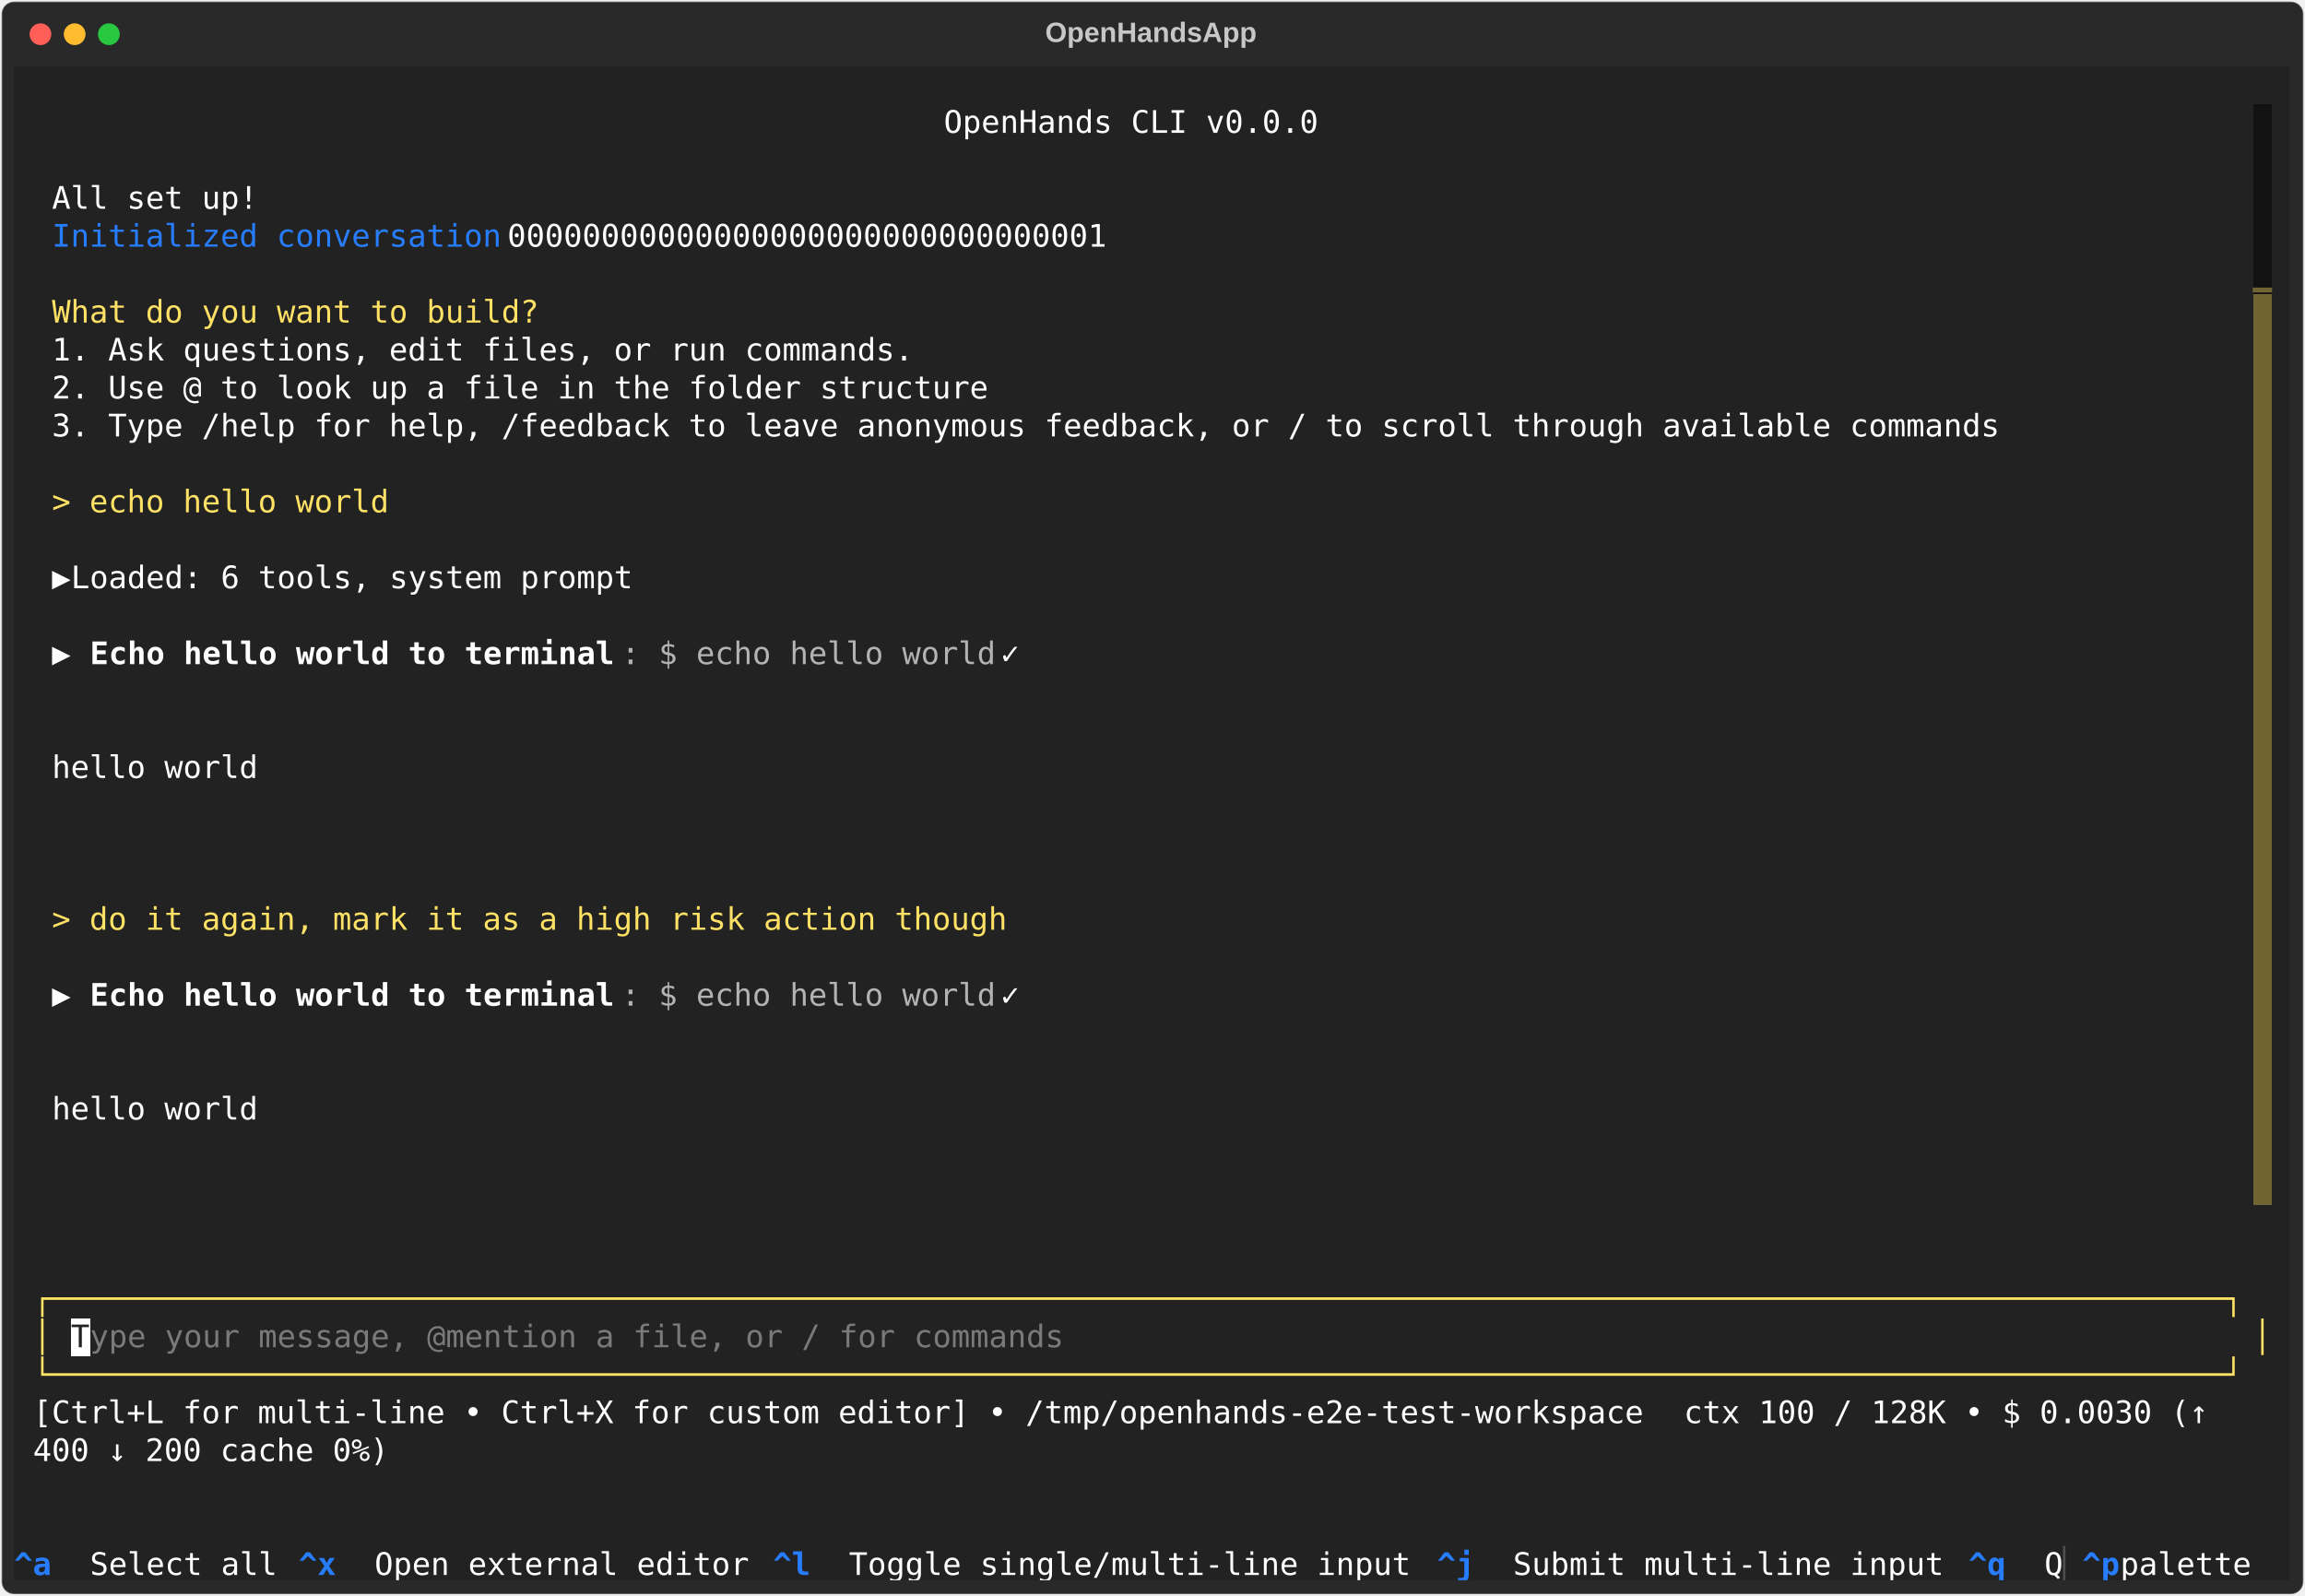
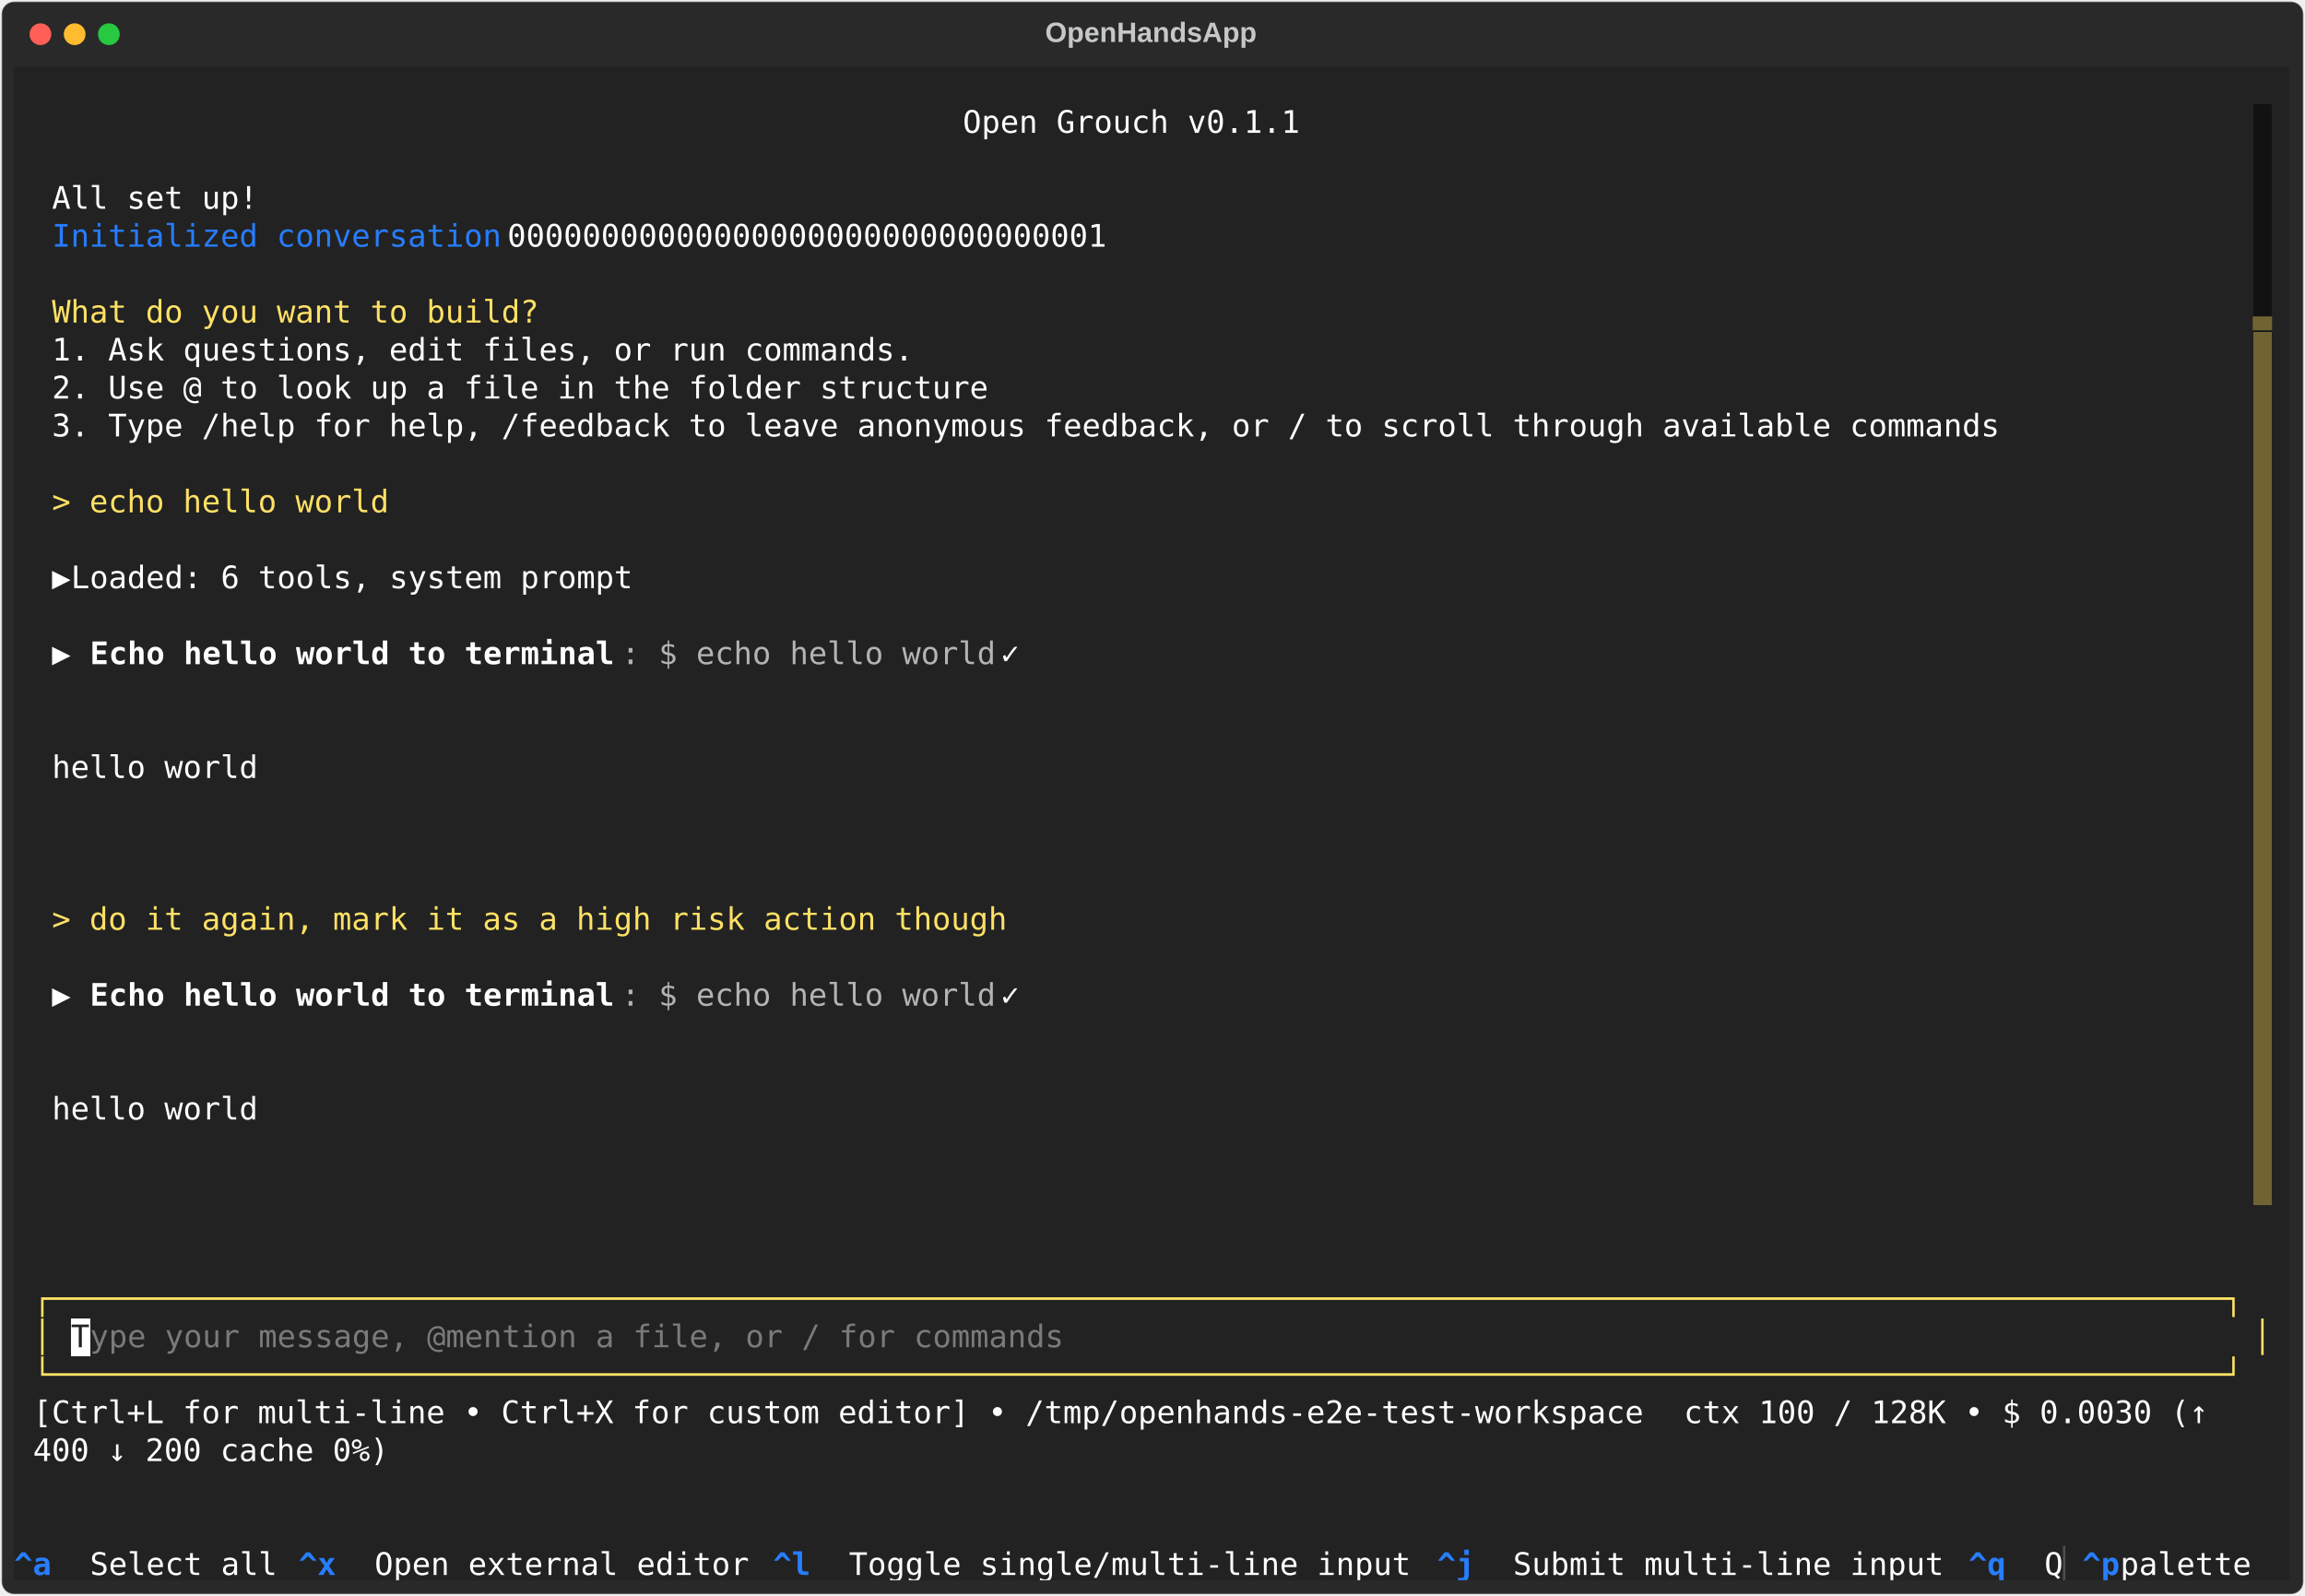
<svg xmlns="http://www.w3.org/2000/svg" class="rich-terminal" viewBox="0 0 1482 1026.0">
  <style>

    @font-face {
        font-family: "Fira Code";
        src: local("FiraCode-Regular"),
                url("https://cdnjs.cloudflare.com/ajax/libs/firacode/6.2.0/woff2/FiraCode-Regular.woff2") format("woff2"),
                url("https://cdnjs.cloudflare.com/ajax/libs/firacode/6.2.0/woff/FiraCode-Regular.woff") format("woff");
        font-style: normal;
        font-weight: 400;
    }
    @font-face {
        font-family: "Fira Code";
        src: local("FiraCode-Bold"),
                url("https://cdnjs.cloudflare.com/ajax/libs/firacode/6.2.0/woff2/FiraCode-Bold.woff2") format("woff2"),
                url("https://cdnjs.cloudflare.com/ajax/libs/firacode/6.2.0/woff/FiraCode-Bold.woff") format("woff");
        font-style: bold;
        font-weight: 700;
    }

    .terminal-matrix {
        font-family: Fira Code, monospace;
        font-size: 20px;
        line-height: 24.4px;
        font-variant-east-asian: full-width;
    }

    .terminal-title {
        font-size: 18px;
        font-weight: bold;
        font-family: arial;
    }

    .terminal-r1 { fill: #c5c8c6 }
.terminal-r2 { fill: #ffffff }
.terminal-r3 { fill: #277dff }
- .terminal-r4 { fill: #706433 }
- .terminal-r5 { fill: #ffe165 }
+ .terminal-r4 { fill: #ffe165 }
+ .terminal-r5 { fill: #706433 }
.terminal-r6 { fill: #222222 }
.terminal-r7 { fill: #fee165 }
.terminal-r8 { fill: #ffffff;font-weight: bold }
.terminal-r9 { fill: #b3b3b3 }
.terminal-r10 { fill: #7a7a7a }
.terminal-r11 { fill: #277dff;font-weight: bold }
.terminal-r12 { fill: #4e4e4e }
    </style>
  <defs>
    <clipPath id="terminal-clip-terminal">
      <rect x="0" y="0" width="1463.0" height="975.0" />
    </clipPath>
    <clipPath id="terminal-line-0">
      <rect x="0" y="1.5" width="1464" height="24.65" />
    </clipPath>
    <clipPath id="terminal-line-1">
      <rect x="0" y="25.9" width="1464" height="24.65" />
    </clipPath>
    <clipPath id="terminal-line-2">
      <rect x="0" y="50.3" width="1464" height="24.65" />
    </clipPath>
    <clipPath id="terminal-line-3">
      <rect x="0" y="74.7" width="1464" height="24.65" />
    </clipPath>
    <clipPath id="terminal-line-4">
      <rect x="0" y="99.1" width="1464" height="24.65" />
    </clipPath>
    <clipPath id="terminal-line-5">
      <rect x="0" y="123.5" width="1464" height="24.65" />
    </clipPath>
    <clipPath id="terminal-line-6">
      <rect x="0" y="147.9" width="1464" height="24.65" />
    </clipPath>
    <clipPath id="terminal-line-7">
      <rect x="0" y="172.3" width="1464" height="24.65" />
    </clipPath>
    <clipPath id="terminal-line-8">
      <rect x="0" y="196.7" width="1464" height="24.65" />
    </clipPath>
    <clipPath id="terminal-line-9">
      <rect x="0" y="221.1" width="1464" height="24.65" />
    </clipPath>
    <clipPath id="terminal-line-10">
      <rect x="0" y="245.5" width="1464" height="24.65" />
    </clipPath>
    <clipPath id="terminal-line-11">
      <rect x="0" y="269.9" width="1464" height="24.65" />
    </clipPath>
    <clipPath id="terminal-line-12">
      <rect x="0" y="294.3" width="1464" height="24.65" />
    </clipPath>
    <clipPath id="terminal-line-13">
      <rect x="0" y="318.7" width="1464" height="24.65" />
    </clipPath>
    <clipPath id="terminal-line-14">
      <rect x="0" y="343.1" width="1464" height="24.65" />
    </clipPath>
    <clipPath id="terminal-line-15">
      <rect x="0" y="367.5" width="1464" height="24.65" />
    </clipPath>
    <clipPath id="terminal-line-16">
      <rect x="0" y="391.9" width="1464" height="24.65" />
    </clipPath>
    <clipPath id="terminal-line-17">
      <rect x="0" y="416.3" width="1464" height="24.65" />
    </clipPath>
    <clipPath id="terminal-line-18">
      <rect x="0" y="440.7" width="1464" height="24.65" />
    </clipPath>
    <clipPath id="terminal-line-19">
      <rect x="0" y="465.1" width="1464" height="24.65" />
    </clipPath>
    <clipPath id="terminal-line-20">
      <rect x="0" y="489.5" width="1464" height="24.65" />
    </clipPath>
    <clipPath id="terminal-line-21">
      <rect x="0" y="513.9" width="1464" height="24.65" />
    </clipPath>
    <clipPath id="terminal-line-22">
      <rect x="0" y="538.3" width="1464" height="24.65" />
    </clipPath>
    <clipPath id="terminal-line-23">
      <rect x="0" y="562.7" width="1464" height="24.65" />
    </clipPath>
    <clipPath id="terminal-line-24">
      <rect x="0" y="587.1" width="1464" height="24.65" />
    </clipPath>
    <clipPath id="terminal-line-25">
      <rect x="0" y="611.5" width="1464" height="24.65" />
    </clipPath>
    <clipPath id="terminal-line-26">
      <rect x="0" y="635.9" width="1464" height="24.65" />
    </clipPath>
    <clipPath id="terminal-line-27">
      <rect x="0" y="660.3" width="1464" height="24.65" />
    </clipPath>
    <clipPath id="terminal-line-28">
      <rect x="0" y="684.7" width="1464" height="24.65" />
    </clipPath>
    <clipPath id="terminal-line-29">
      <rect x="0" y="709.1" width="1464" height="24.65" />
    </clipPath>
    <clipPath id="terminal-line-30">
      <rect x="0" y="733.5" width="1464" height="24.65" />
    </clipPath>
    <clipPath id="terminal-line-31">
      <rect x="0" y="757.9" width="1464" height="24.65" />
    </clipPath>
    <clipPath id="terminal-line-32">
      <rect x="0" y="782.3" width="1464" height="24.65" />
    </clipPath>
    <clipPath id="terminal-line-33">
      <rect x="0" y="806.7" width="1464" height="24.65" />
    </clipPath>
    <clipPath id="terminal-line-34">
      <rect x="0" y="831.1" width="1464" height="24.65" />
    </clipPath>
    <clipPath id="terminal-line-35">
      <rect x="0" y="855.5" width="1464" height="24.65" />
    </clipPath>
    <clipPath id="terminal-line-36">
      <rect x="0" y="879.9" width="1464" height="24.65" />
    </clipPath>
    <clipPath id="terminal-line-37">
      <rect x="0" y="904.3" width="1464" height="24.65" />
    </clipPath>
    <clipPath id="terminal-line-38">
      <rect x="0" y="928.7" width="1464" height="24.65" />
    </clipPath>
  </defs>
  <rect fill="#292929" stroke="rgba(255,255,255,0.35)" stroke-width="1" x="1" y="1" width="1480" height="1024" rx="8" />
  <text class="terminal-title" fill="#c5c8c6" text-anchor="middle" x="740" y="27">OpenHandsApp</text>
  <g transform="translate(26,22)">
    <circle cx="0" cy="0" r="7" fill="#ff5f57" />
    <circle cx="22" cy="0" r="7" fill="#febc2e" />
    <circle cx="44" cy="0" r="7" fill="#28c840" />
  </g>
  <g transform="translate(9, 41)" clip-path="url(#terminal-clip-terminal)">
    <rect fill="#222222" x="0" y="1.5" width="1464" height="24.65" shape-rendering="crispEdges" />
-     <rect fill="#222222" x="0" y="25.9" width="597.8" height="24.65" shape-rendering="crispEdges" />
-     <rect fill="#222222" x="597.8" y="25.9" width="244" height="24.65" shape-rendering="crispEdges" />
-     <rect fill="#222222" x="841.8" y="25.9" width="597.8" height="24.65" shape-rendering="crispEdges" />
+     <rect fill="#222222" x="0" y="25.9" width="610" height="24.65" shape-rendering="crispEdges" />
+     <rect fill="#222222" x="610" y="25.9" width="219.6" height="24.65" shape-rendering="crispEdges" />
+     <rect fill="#222222" x="829.6" y="25.9" width="610" height="24.65" shape-rendering="crispEdges" />
    <rect fill="#121212" x="1439.6" y="25.9" width="12.2" height="24.65" shape-rendering="crispEdges" />
    <rect fill="#222222" x="1451.8" y="25.9" width="12.2" height="24.65" shape-rendering="crispEdges" />
    <rect fill="#222222" x="0" y="50.3" width="1439.6" height="24.65" shape-rendering="crispEdges" />
    <rect fill="#121212" x="1439.6" y="50.3" width="12.2" height="24.65" shape-rendering="crispEdges" />
    <rect fill="#222222" x="1451.8" y="50.3" width="12.2" height="24.65" shape-rendering="crispEdges" />
    <rect fill="#222222" x="0" y="74.7" width="24.4" height="24.65" shape-rendering="crispEdges" />
    <rect fill="#222222" x="24.4" y="74.7" width="134.2" height="24.65" shape-rendering="crispEdges" />
    <rect fill="#222222" x="158.6" y="74.7" width="1281" height="24.65" shape-rendering="crispEdges" />
    <rect fill="#121212" x="1439.6" y="74.7" width="12.2" height="24.65" shape-rendering="crispEdges" />
    <rect fill="#222222" x="1451.8" y="74.7" width="12.2" height="24.65" shape-rendering="crispEdges" />
    <rect fill="#222222" x="0" y="99.1" width="24.4" height="24.65" shape-rendering="crispEdges" />
    <rect fill="#222222" x="24.4" y="99.1" width="292.8" height="24.65" shape-rendering="crispEdges" />
    <rect fill="#222222" x="317.2" y="99.1" width="402.6" height="24.65" shape-rendering="crispEdges" />
    <rect fill="#222222" x="719.8" y="99.1" width="719.8" height="24.65" shape-rendering="crispEdges" />
    <rect fill="#121212" x="1439.6" y="99.1" width="12.2" height="24.65" shape-rendering="crispEdges" />
    <rect fill="#222222" x="1451.8" y="99.1" width="12.2" height="24.65" shape-rendering="crispEdges" />
    <rect fill="#222222" x="0" y="123.5" width="1439.6" height="24.65" shape-rendering="crispEdges" />
    <rect fill="#121212" x="1439.6" y="123.5" width="12.2" height="24.65" shape-rendering="crispEdges" />
    <rect fill="#222222" x="1451.8" y="123.5" width="12.2" height="24.65" shape-rendering="crispEdges" />
    <rect fill="#222222" x="0" y="147.9" width="24.4" height="24.65" shape-rendering="crispEdges" />
    <rect fill="#222222" x="24.4" y="147.9" width="317.2" height="24.65" shape-rendering="crispEdges" />
    <rect fill="#222222" x="341.6" y="147.9" width="1098" height="24.65" shape-rendering="crispEdges" />
-     <rect fill="#706433" x="1439.6" y="147.9" width="12.2" height="24.65" shape-rendering="crispEdges" />
+     <rect fill="#121212" x="1439.6" y="147.9" width="12.2" height="24.65" shape-rendering="crispEdges" />
    <rect fill="#222222" x="1451.8" y="147.9" width="12.2" height="24.65" shape-rendering="crispEdges" />
    <rect fill="#222222" x="0" y="172.3" width="24.4" height="24.65" shape-rendering="crispEdges" />
    <rect fill="#222222" x="24.4" y="172.3" width="561.2" height="24.65" shape-rendering="crispEdges" />
    <rect fill="#222222" x="585.6" y="172.3" width="854" height="24.65" shape-rendering="crispEdges" />
    <rect fill="#706433" x="1439.6" y="172.3" width="12.2" height="24.65" shape-rendering="crispEdges" />
    <rect fill="#222222" x="1451.8" y="172.3" width="12.2" height="24.65" shape-rendering="crispEdges" />
    <rect fill="#222222" x="0" y="196.7" width="24.4" height="24.65" shape-rendering="crispEdges" />
    <rect fill="#222222" x="24.4" y="196.7" width="610" height="24.65" shape-rendering="crispEdges" />
    <rect fill="#222222" x="634.4" y="196.7" width="805.2" height="24.65" shape-rendering="crispEdges" />
    <rect fill="#706433" x="1439.6" y="196.7" width="12.2" height="24.65" shape-rendering="crispEdges" />
    <rect fill="#222222" x="1451.8" y="196.7" width="12.2" height="24.65" shape-rendering="crispEdges" />
    <rect fill="#222222" x="0" y="221.1" width="24.4" height="24.65" shape-rendering="crispEdges" />
    <rect fill="#222222" x="24.4" y="221.1" width="1268.8" height="24.65" shape-rendering="crispEdges" />
    <rect fill="#222222" x="1293.2" y="221.1" width="146.4" height="24.65" shape-rendering="crispEdges" />
    <rect fill="#706433" x="1439.6" y="221.1" width="12.2" height="24.65" shape-rendering="crispEdges" />
    <rect fill="#222222" x="1451.8" y="221.1" width="12.2" height="24.65" shape-rendering="crispEdges" />
    <rect fill="#222222" x="0" y="245.5" width="1439.6" height="24.65" shape-rendering="crispEdges" />
    <rect fill="#706433" x="1439.6" y="245.5" width="12.2" height="24.65" shape-rendering="crispEdges" />
    <rect fill="#222222" x="1451.8" y="245.5" width="12.2" height="24.65" shape-rendering="crispEdges" />
    <rect fill="#222222" x="0" y="269.9" width="24.4" height="24.65" shape-rendering="crispEdges" />
    <rect fill="#222222" x="24.4" y="269.9" width="219.6" height="24.65" shape-rendering="crispEdges" />
    <rect fill="#222222" x="244" y="269.9" width="1195.6" height="24.65" shape-rendering="crispEdges" />
    <rect fill="#706433" x="1439.6" y="269.9" width="12.2" height="24.65" shape-rendering="crispEdges" />
    <rect fill="#222222" x="1451.8" y="269.9" width="12.2" height="24.65" shape-rendering="crispEdges" />
    <rect fill="#222222" x="0" y="294.3" width="1439.6" height="24.65" shape-rendering="crispEdges" />
    <rect fill="#706433" x="1439.6" y="294.3" width="12.2" height="24.65" shape-rendering="crispEdges" />
    <rect fill="#222222" x="1451.8" y="294.3" width="12.2" height="24.65" shape-rendering="crispEdges" />
    <rect fill="#222222" x="0" y="318.7" width="24.4" height="24.65" shape-rendering="crispEdges" />
    <rect fill="#222222" x="24.4" y="318.7" width="12.2" height="24.65" shape-rendering="crispEdges" />
    <rect fill="#222222" x="36.6" y="318.7" width="378.2" height="24.65" shape-rendering="crispEdges" />
    <rect fill="#222222" x="414.8" y="318.7" width="1024.8" height="24.65" shape-rendering="crispEdges" />
    <rect fill="#706433" x="1439.6" y="318.7" width="12.2" height="24.65" shape-rendering="crispEdges" />
    <rect fill="#222222" x="1451.8" y="318.7" width="12.2" height="24.65" shape-rendering="crispEdges" />
    <rect fill="#222222" x="0" y="343.1" width="1439.6" height="24.65" shape-rendering="crispEdges" />
    <rect fill="#706433" x="1439.6" y="343.1" width="12.2" height="24.65" shape-rendering="crispEdges" />
    <rect fill="#222222" x="1451.8" y="343.1" width="12.2" height="24.65" shape-rendering="crispEdges" />
    <rect fill="#222222" x="0" y="367.5" width="24.4" height="24.65" shape-rendering="crispEdges" />
    <rect fill="#222222" x="24.4" y="367.5" width="12.2" height="24.65" shape-rendering="crispEdges" />
    <rect fill="#222222" x="36.6" y="367.5" width="12.2" height="24.65" shape-rendering="crispEdges" />
    <rect fill="#222222" x="48.8" y="367.5" width="341.6" height="24.65" shape-rendering="crispEdges" />
    <rect fill="#222222" x="390.4" y="367.5" width="244" height="24.65" shape-rendering="crispEdges" />
    <rect fill="#222222" x="634.4" y="367.5" width="24.4" height="24.65" shape-rendering="crispEdges" />
    <rect fill="#222222" x="658.8" y="367.5" width="780.8" height="24.65" shape-rendering="crispEdges" />
    <rect fill="#706433" x="1439.6" y="367.5" width="12.2" height="24.65" shape-rendering="crispEdges" />
    <rect fill="#222222" x="1451.8" y="367.5" width="12.2" height="24.65" shape-rendering="crispEdges" />
    <rect fill="#222222" x="0" y="391.9" width="1439.6" height="24.65" shape-rendering="crispEdges" />
    <rect fill="#706433" x="1439.6" y="391.9" width="12.2" height="24.65" shape-rendering="crispEdges" />
    <rect fill="#222222" x="1451.8" y="391.9" width="12.2" height="24.65" shape-rendering="crispEdges" />
    <rect fill="#222222" x="0" y="416.3" width="1439.6" height="24.65" shape-rendering="crispEdges" />
    <rect fill="#706433" x="1439.6" y="416.3" width="12.2" height="24.65" shape-rendering="crispEdges" />
    <rect fill="#222222" x="1451.8" y="416.3" width="12.2" height="24.65" shape-rendering="crispEdges" />
    <rect fill="#222222" x="0" y="440.7" width="24.4" height="24.65" shape-rendering="crispEdges" />
    <rect fill="#222222" x="24.4" y="440.7" width="134.2" height="24.65" shape-rendering="crispEdges" />
    <rect fill="#222222" x="158.6" y="440.7" width="1281" height="24.65" shape-rendering="crispEdges" />
    <rect fill="#706433" x="1439.6" y="440.7" width="12.2" height="24.65" shape-rendering="crispEdges" />
    <rect fill="#222222" x="1451.8" y="440.7" width="12.2" height="24.65" shape-rendering="crispEdges" />
    <rect fill="#222222" x="0" y="465.1" width="1439.6" height="24.65" shape-rendering="crispEdges" />
    <rect fill="#706433" x="1439.6" y="465.1" width="12.2" height="24.65" shape-rendering="crispEdges" />
    <rect fill="#222222" x="1451.8" y="465.1" width="12.2" height="24.65" shape-rendering="crispEdges" />
    <rect fill="#222222" x="0" y="489.5" width="1439.6" height="24.65" shape-rendering="crispEdges" />
    <rect fill="#706433" x="1439.6" y="489.5" width="12.2" height="24.65" shape-rendering="crispEdges" />
    <rect fill="#222222" x="1451.8" y="489.5" width="12.2" height="24.65" shape-rendering="crispEdges" />
    <rect fill="#222222" x="0" y="513.9" width="1439.6" height="24.65" shape-rendering="crispEdges" />
    <rect fill="#706433" x="1439.6" y="513.9" width="12.2" height="24.65" shape-rendering="crispEdges" />
    <rect fill="#222222" x="1451.8" y="513.9" width="12.2" height="24.65" shape-rendering="crispEdges" />
    <rect fill="#222222" x="0" y="538.3" width="24.4" height="24.65" shape-rendering="crispEdges" />
    <rect fill="#222222" x="24.4" y="538.3" width="622.2" height="24.65" shape-rendering="crispEdges" />
    <rect fill="#222222" x="646.6" y="538.3" width="793" height="24.65" shape-rendering="crispEdges" />
    <rect fill="#706433" x="1439.6" y="538.3" width="12.2" height="24.65" shape-rendering="crispEdges" />
    <rect fill="#222222" x="1451.8" y="538.3" width="12.2" height="24.65" shape-rendering="crispEdges" />
    <rect fill="#222222" x="0" y="562.7" width="1439.6" height="24.65" shape-rendering="crispEdges" />
    <rect fill="#706433" x="1439.6" y="562.7" width="12.2" height="24.65" shape-rendering="crispEdges" />
    <rect fill="#222222" x="1451.8" y="562.7" width="12.2" height="24.65" shape-rendering="crispEdges" />
    <rect fill="#222222" x="0" y="587.1" width="24.4" height="24.65" shape-rendering="crispEdges" />
    <rect fill="#222222" x="24.4" y="587.1" width="12.2" height="24.65" shape-rendering="crispEdges" />
    <rect fill="#222222" x="36.6" y="587.1" width="12.2" height="24.65" shape-rendering="crispEdges" />
    <rect fill="#222222" x="48.8" y="587.1" width="341.6" height="24.65" shape-rendering="crispEdges" />
    <rect fill="#222222" x="390.4" y="587.1" width="244" height="24.65" shape-rendering="crispEdges" />
    <rect fill="#222222" x="634.4" y="587.1" width="24.4" height="24.65" shape-rendering="crispEdges" />
    <rect fill="#222222" x="658.8" y="587.1" width="780.8" height="24.65" shape-rendering="crispEdges" />
    <rect fill="#706433" x="1439.6" y="587.1" width="12.2" height="24.65" shape-rendering="crispEdges" />
    <rect fill="#222222" x="1451.8" y="587.1" width="12.2" height="24.65" shape-rendering="crispEdges" />
    <rect fill="#222222" x="0" y="611.5" width="1439.6" height="24.65" shape-rendering="crispEdges" />
    <rect fill="#706433" x="1439.6" y="611.5" width="12.2" height="24.65" shape-rendering="crispEdges" />
    <rect fill="#222222" x="1451.8" y="611.5" width="12.2" height="24.65" shape-rendering="crispEdges" />
    <rect fill="#222222" x="0" y="635.9" width="1439.6" height="24.65" shape-rendering="crispEdges" />
    <rect fill="#706433" x="1439.6" y="635.9" width="12.2" height="24.65" shape-rendering="crispEdges" />
    <rect fill="#222222" x="1451.8" y="635.9" width="12.2" height="24.65" shape-rendering="crispEdges" />
    <rect fill="#222222" x="0" y="660.3" width="24.4" height="24.65" shape-rendering="crispEdges" />
    <rect fill="#222222" x="24.4" y="660.3" width="134.2" height="24.65" shape-rendering="crispEdges" />
    <rect fill="#222222" x="158.6" y="660.3" width="1281" height="24.65" shape-rendering="crispEdges" />
    <rect fill="#706433" x="1439.6" y="660.3" width="12.2" height="24.65" shape-rendering="crispEdges" />
    <rect fill="#222222" x="1451.8" y="660.3" width="12.2" height="24.65" shape-rendering="crispEdges" />
    <rect fill="#222222" x="0" y="684.7" width="1439.6" height="24.65" shape-rendering="crispEdges" />
    <rect fill="#706433" x="1439.6" y="684.7" width="12.2" height="24.65" shape-rendering="crispEdges" />
    <rect fill="#222222" x="1451.8" y="684.7" width="12.2" height="24.65" shape-rendering="crispEdges" />
    <rect fill="#222222" x="0" y="709.1" width="1439.6" height="24.65" shape-rendering="crispEdges" />
    <rect fill="#706433" x="1439.6" y="709.1" width="12.2" height="24.65" shape-rendering="crispEdges" />
    <rect fill="#222222" x="1451.8" y="709.1" width="12.2" height="24.65" shape-rendering="crispEdges" />
    <rect fill="#222222" x="0" y="733.5" width="1464" height="24.65" shape-rendering="crispEdges" />
    <rect fill="#222222" x="0" y="757.9" width="12.2" height="24.65" shape-rendering="crispEdges" />
    <rect fill="#222222" x="12.2" y="757.9" width="12.2" height="24.65" shape-rendering="crispEdges" />
    <rect fill="#222222" x="24.4" y="757.9" width="1439.6" height="24.65" shape-rendering="crispEdges" />
    <rect fill="#222222" x="0" y="782.3" width="12.2" height="24.65" shape-rendering="crispEdges" />
    <rect fill="#222222" x="12.2" y="782.3" width="1439.6" height="24.65" shape-rendering="crispEdges" />
    <rect fill="#222222" x="1451.8" y="782.3" width="12.2" height="24.65" shape-rendering="crispEdges" />
    <rect fill="#222222" x="0" y="806.7" width="12.2" height="24.65" shape-rendering="crispEdges" />
    <rect fill="#222222" x="12.2" y="806.7" width="12.2" height="24.65" shape-rendering="crispEdges" />
    <rect fill="#222222" x="24.4" y="806.7" width="12.2" height="24.65" shape-rendering="crispEdges" />
    <rect fill="#ffffff" x="36.6" y="806.7" width="12.2" height="24.65" shape-rendering="crispEdges" />
    <rect fill="#222222" x="48.8" y="806.7" width="634.4" height="24.65" shape-rendering="crispEdges" />
    <rect fill="#222222" x="683.2" y="806.7" width="756.4" height="24.65" shape-rendering="crispEdges" />
    <rect fill="#222222" x="1439.6" y="806.7" width="12.2" height="24.65" shape-rendering="crispEdges" />
    <rect fill="#222222" x="1451.8" y="806.7" width="12.2" height="24.65" shape-rendering="crispEdges" />
    <rect fill="#222222" x="0" y="831.1" width="12.2" height="24.65" shape-rendering="crispEdges" />
    <rect fill="#222222" x="12.2" y="831.1" width="1439.6" height="24.65" shape-rendering="crispEdges" />
    <rect fill="#222222" x="1451.8" y="831.1" width="12.2" height="24.65" shape-rendering="crispEdges" />
    <rect fill="#222222" x="0" y="855.5" width="12.2" height="24.65" shape-rendering="crispEdges" />
    <rect fill="#222222" x="12.2" y="855.5" width="1061.4" height="24.65" shape-rendering="crispEdges" />
    <rect fill="#222222" x="1073.6" y="855.5" width="341.6" height="24.65" shape-rendering="crispEdges" />
    <rect fill="#222222" x="1415.2" y="855.5" width="48.8" height="24.65" shape-rendering="crispEdges" />
    <rect fill="#222222" x="0" y="879.9" width="12.2" height="24.65" shape-rendering="crispEdges" />
    <rect fill="#222222" x="12.2" y="879.9" width="231.8" height="24.65" shape-rendering="crispEdges" />
    <rect fill="#222222" x="244" y="879.9" width="1220" height="24.65" shape-rendering="crispEdges" />
    <rect fill="#222222" x="0" y="904.3" width="1464" height="24.65" shape-rendering="crispEdges" />
    <rect fill="#222222" x="0" y="928.7" width="1464" height="24.65" shape-rendering="crispEdges" />
    <rect fill="#222222" x="0" y="953.1" width="48.8" height="24.65" shape-rendering="crispEdges" />
    <rect fill="#222222" x="48.8" y="953.1" width="134.2" height="24.65" shape-rendering="crispEdges" />
    <rect fill="#222222" x="183" y="953.1" width="48.8" height="24.65" shape-rendering="crispEdges" />
    <rect fill="#222222" x="231.8" y="953.1" width="256.2" height="24.65" shape-rendering="crispEdges" />
    <rect fill="#222222" x="488" y="953.1" width="48.8" height="24.65" shape-rendering="crispEdges" />
    <rect fill="#222222" x="536.8" y="953.1" width="378.2" height="24.65" shape-rendering="crispEdges" />
    <rect fill="#222222" x="915" y="953.1" width="48.8" height="24.65" shape-rendering="crispEdges" />
    <rect fill="#222222" x="963.8" y="953.1" width="292.8" height="24.65" shape-rendering="crispEdges" />
    <rect fill="#222222" x="1256.6" y="953.1" width="48.8" height="24.65" shape-rendering="crispEdges" />
    <rect fill="#222222" x="1305.4" y="953.1" width="12.2" height="24.65" shape-rendering="crispEdges" />
    <rect fill="#222222" x="1317.6" y="953.1" width="12.2" height="24.65" shape-rendering="crispEdges" />
    <rect fill="#222222" x="1329.8" y="953.1" width="24.4" height="24.65" shape-rendering="crispEdges" />
    <rect fill="#222222" x="1354.2" y="953.1" width="97.6" height="24.65" shape-rendering="crispEdges" />
    <rect fill="#222222" x="1451.8" y="953.1" width="12.2" height="24.65" shape-rendering="crispEdges" />
    <g class="terminal-matrix">
      <text class="terminal-r1" x="1464" y="20" textLength="12.2" clip-path="url(#terminal-line-0)">
</text>
-       <text class="terminal-r2" x="597.8" y="44.4" textLength="244" clip-path="url(#terminal-line-1)">OpenHands CLI v0.0.0</text>
+       <text class="terminal-r2" x="610" y="44.4" textLength="219.6" clip-path="url(#terminal-line-1)">Open Grouch v0.1.1</text>
      <text class="terminal-r1" x="1464" y="44.4" textLength="12.2" clip-path="url(#terminal-line-1)">
</text>
      <text class="terminal-r1" x="1464" y="68.8" textLength="12.2" clip-path="url(#terminal-line-2)">
</text>
      <text class="terminal-r2" x="24.4" y="93.2" textLength="134.2" clip-path="url(#terminal-line-3)">All set up!</text>
      <text class="terminal-r1" x="1464" y="93.2" textLength="12.2" clip-path="url(#terminal-line-3)">
</text>
      <text class="terminal-r3" x="24.4" y="117.6" textLength="292.8" clip-path="url(#terminal-line-4)">Initialized conversation</text>
      <text class="terminal-r2" x="317.2" y="117.6" textLength="402.6" clip-path="url(#terminal-line-4)"> 00000000000000000000000000000001</text>
      <text class="terminal-r1" x="1464" y="117.6" textLength="12.2" clip-path="url(#terminal-line-4)">
</text>
-       <text class="terminal-r4" x="1439.6" y="142" textLength="12.2" clip-path="url(#terminal-line-5)">▁</text>
      <text class="terminal-r1" x="1464" y="142" textLength="12.2" clip-path="url(#terminal-line-5)">
</text>
-       <text class="terminal-r5" x="24.4" y="166.4" textLength="317.2" clip-path="url(#terminal-line-6)">What do you want to build?</text>
+       <text class="terminal-r4" x="24.4" y="166.4" textLength="317.2" clip-path="url(#terminal-line-6)">What do you want to build?</text>
+       <text class="terminal-r5" x="1439.6" y="166.4" textLength="12.2" clip-path="url(#terminal-line-6)">▃</text>
      <text class="terminal-r1" x="1464" y="166.4" textLength="12.2" clip-path="url(#terminal-line-6)">
</text>
      <text class="terminal-r2" x="24.4" y="190.8" textLength="561.2" clip-path="url(#terminal-line-7)">1. Ask questions, edit files, or run commands.</text>
      <text class="terminal-r1" x="1464" y="190.8" textLength="12.2" clip-path="url(#terminal-line-7)">
</text>
      <text class="terminal-r2" x="24.4" y="215.2" textLength="610" clip-path="url(#terminal-line-8)">2. Use @ to look up a file in the folder structure</text>
      <text class="terminal-r1" x="1464" y="215.2" textLength="12.2" clip-path="url(#terminal-line-8)">
</text>
      <text class="terminal-r2" x="24.4" y="239.6" textLength="1268.8" clip-path="url(#terminal-line-9)">3. Type /help for help, /feedback to leave anonymous feedback, or / to scroll through available commands</text>
      <text class="terminal-r1" x="1464" y="239.6" textLength="12.2" clip-path="url(#terminal-line-9)">
</text>
      <text class="terminal-r1" x="1464" y="264" textLength="12.2" clip-path="url(#terminal-line-10)">
</text>
      <text class="terminal-r7" x="24.4" y="288.4" textLength="219.6" clip-path="url(#terminal-line-11)">&gt; echo hello world</text>
      <text class="terminal-r1" x="1464" y="288.4" textLength="12.2" clip-path="url(#terminal-line-11)">
</text>
      <text class="terminal-r1" x="1464" y="312.8" textLength="12.2" clip-path="url(#terminal-line-12)">
</text>
      <text class="terminal-r2" x="24.4" y="337.2" textLength="12.2" clip-path="url(#terminal-line-13)">▶</text>
      <text class="terminal-r2" x="36.6" y="337.2" textLength="378.2" clip-path="url(#terminal-line-13)"> Loaded: 6 tools, system prompt</text>
      <text class="terminal-r1" x="1464" y="337.2" textLength="12.2" clip-path="url(#terminal-line-13)">
</text>
      <text class="terminal-r1" x="1464" y="361.6" textLength="12.2" clip-path="url(#terminal-line-14)">
</text>
      <text class="terminal-r2" x="24.4" y="386" textLength="12.2" clip-path="url(#terminal-line-15)">▶</text>
      <text class="terminal-r8" x="48.8" y="386" textLength="341.6" clip-path="url(#terminal-line-15)">Echo hello world to terminal</text>
      <text class="terminal-r9" x="390.4" y="386" textLength="244" clip-path="url(#terminal-line-15)">: $ echo hello world</text>
      <text class="terminal-r2" x="634.4" y="386" textLength="24.4" clip-path="url(#terminal-line-15)"> ✓</text>
      <text class="terminal-r1" x="1464" y="386" textLength="12.2" clip-path="url(#terminal-line-15)">
</text>
      <text class="terminal-r1" x="1464" y="410.4" textLength="12.2" clip-path="url(#terminal-line-16)">
</text>
      <text class="terminal-r1" x="1464" y="434.8" textLength="12.2" clip-path="url(#terminal-line-17)">
</text>
      <text class="terminal-r2" x="24.4" y="459.2" textLength="134.2" clip-path="url(#terminal-line-18)">hello world</text>
      <text class="terminal-r1" x="1464" y="459.2" textLength="12.2" clip-path="url(#terminal-line-18)">
</text>
      <text class="terminal-r1" x="1464" y="483.6" textLength="12.2" clip-path="url(#terminal-line-19)">
</text>
      <text class="terminal-r1" x="1464" y="508" textLength="12.2" clip-path="url(#terminal-line-20)">
</text>
      <text class="terminal-r1" x="1464" y="532.4" textLength="12.2" clip-path="url(#terminal-line-21)">
</text>
      <text class="terminal-r7" x="24.4" y="556.8" textLength="622.2" clip-path="url(#terminal-line-22)">&gt; do it again, mark it as a high risk action though</text>
      <text class="terminal-r1" x="1464" y="556.8" textLength="12.2" clip-path="url(#terminal-line-22)">
</text>
      <text class="terminal-r1" x="1464" y="581.2" textLength="12.2" clip-path="url(#terminal-line-23)">
</text>
      <text class="terminal-r2" x="24.4" y="605.6" textLength="12.2" clip-path="url(#terminal-line-24)">▶</text>
      <text class="terminal-r8" x="48.8" y="605.6" textLength="341.6" clip-path="url(#terminal-line-24)">Echo hello world to terminal</text>
      <text class="terminal-r9" x="390.4" y="605.6" textLength="244" clip-path="url(#terminal-line-24)">: $ echo hello world</text>
      <text class="terminal-r2" x="634.4" y="605.6" textLength="24.4" clip-path="url(#terminal-line-24)"> ✓</text>
      <text class="terminal-r1" x="1464" y="605.6" textLength="12.2" clip-path="url(#terminal-line-24)">
</text>
      <text class="terminal-r1" x="1464" y="630" textLength="12.2" clip-path="url(#terminal-line-25)">
</text>
      <text class="terminal-r1" x="1464" y="654.4" textLength="12.2" clip-path="url(#terminal-line-26)">
</text>
      <text class="terminal-r2" x="24.4" y="678.8" textLength="134.2" clip-path="url(#terminal-line-27)">hello world</text>
      <text class="terminal-r1" x="1464" y="678.8" textLength="12.2" clip-path="url(#terminal-line-27)">
</text>
      <text class="terminal-r1" x="1464" y="703.2" textLength="12.2" clip-path="url(#terminal-line-28)">
</text>
      <text class="terminal-r1" x="1464" y="727.6" textLength="12.2" clip-path="url(#terminal-line-29)">
</text>
      <text class="terminal-r1" x="1464" y="752" textLength="12.2" clip-path="url(#terminal-line-30)">
</text>
      <text class="terminal-r1" x="1464" y="776.4" textLength="12.2" clip-path="url(#terminal-line-31)">
</text>
      <text class="terminal-r7" x="12.2" y="800.8" textLength="1439.6" clip-path="url(#terminal-line-32)">┌────────────────────────────────────────────────────────────────────────────────────────────────────────────────────┐</text>
      <text class="terminal-r1" x="1464" y="800.8" textLength="12.2" clip-path="url(#terminal-line-32)">
</text>
      <text class="terminal-r7" x="12.2" y="825.2" textLength="12.2" clip-path="url(#terminal-line-33)">│</text>
      <text class="terminal-r6" x="36.6" y="825.2" textLength="12.2" clip-path="url(#terminal-line-33)">T</text>
      <text class="terminal-r10" x="48.8" y="825.2" textLength="634.4" clip-path="url(#terminal-line-33)">ype your message, @mention a file, or / for commands</text>
      <text class="terminal-r7" x="1439.6" y="825.2" textLength="12.2" clip-path="url(#terminal-line-33)">│</text>
      <text class="terminal-r1" x="1464" y="825.2" textLength="12.2" clip-path="url(#terminal-line-33)">
</text>
      <text class="terminal-r7" x="12.2" y="849.6" textLength="1439.6" clip-path="url(#terminal-line-34)">└────────────────────────────────────────────────────────────────────────────────────────────────────────────────────┘</text>
      <text class="terminal-r1" x="1464" y="849.6" textLength="12.2" clip-path="url(#terminal-line-34)">
</text>
      <text class="terminal-r2" x="12.2" y="874" textLength="1061.4" clip-path="url(#terminal-line-35)">[Ctrl+L for multi-line • Ctrl+X for custom editor] • /tmp/openhands-e2e-test-workspace </text>
      <text class="terminal-r2" x="1073.6" y="874" textLength="341.6" clip-path="url(#terminal-line-35)">ctx 100 / 128K • $ 0.0030 (↑</text>
      <text class="terminal-r1" x="1464" y="874" textLength="12.2" clip-path="url(#terminal-line-35)">
</text>
      <text class="terminal-r2" x="12.2" y="898.4" textLength="231.8" clip-path="url(#terminal-line-36)">400 ↓ 200 cache 0%)</text>
      <text class="terminal-r1" x="1464" y="898.4" textLength="12.2" clip-path="url(#terminal-line-36)">
</text>
      <text class="terminal-r1" x="1464" y="922.8" textLength="12.2" clip-path="url(#terminal-line-37)">
</text>
      <text class="terminal-r1" x="1464" y="947.2" textLength="12.2" clip-path="url(#terminal-line-38)">
</text>
      <text class="terminal-r11" x="0" y="971.6" textLength="48.8" clip-path="url(#terminal-line-39)"> ^a </text>
      <text class="terminal-r2" x="48.8" y="971.6" textLength="134.2" clip-path="url(#terminal-line-39)">Select all </text>
      <text class="terminal-r11" x="183" y="971.6" textLength="48.8" clip-path="url(#terminal-line-39)"> ^x </text>
      <text class="terminal-r2" x="231.8" y="971.6" textLength="256.2" clip-path="url(#terminal-line-39)">Open external editor </text>
      <text class="terminal-r11" x="488" y="971.6" textLength="48.8" clip-path="url(#terminal-line-39)"> ^l </text>
      <text class="terminal-r2" x="536.8" y="971.6" textLength="378.2" clip-path="url(#terminal-line-39)">Toggle single/multi-line input </text>
      <text class="terminal-r11" x="915" y="971.6" textLength="48.8" clip-path="url(#terminal-line-39)"> ^j </text>
      <text class="terminal-r2" x="963.8" y="971.6" textLength="292.8" clip-path="url(#terminal-line-39)">Submit multi-line input </text>
      <text class="terminal-r11" x="1256.6" y="971.6" textLength="48.8" clip-path="url(#terminal-line-39)"> ^q </text>
      <text class="terminal-r2" x="1305.4" y="971.6" textLength="12.2" clip-path="url(#terminal-line-39)">Q</text>
      <text class="terminal-r12" x="1317.6" y="971.6" textLength="12.2" clip-path="url(#terminal-line-39)">▏</text>
      <text class="terminal-r11" x="1329.8" y="971.6" textLength="24.4" clip-path="url(#terminal-line-39)">^p</text>
      <text class="terminal-r2" x="1354.2" y="971.6" textLength="97.6" clip-path="url(#terminal-line-39)"> palette</text>
    </g>
  </g>
</svg>
